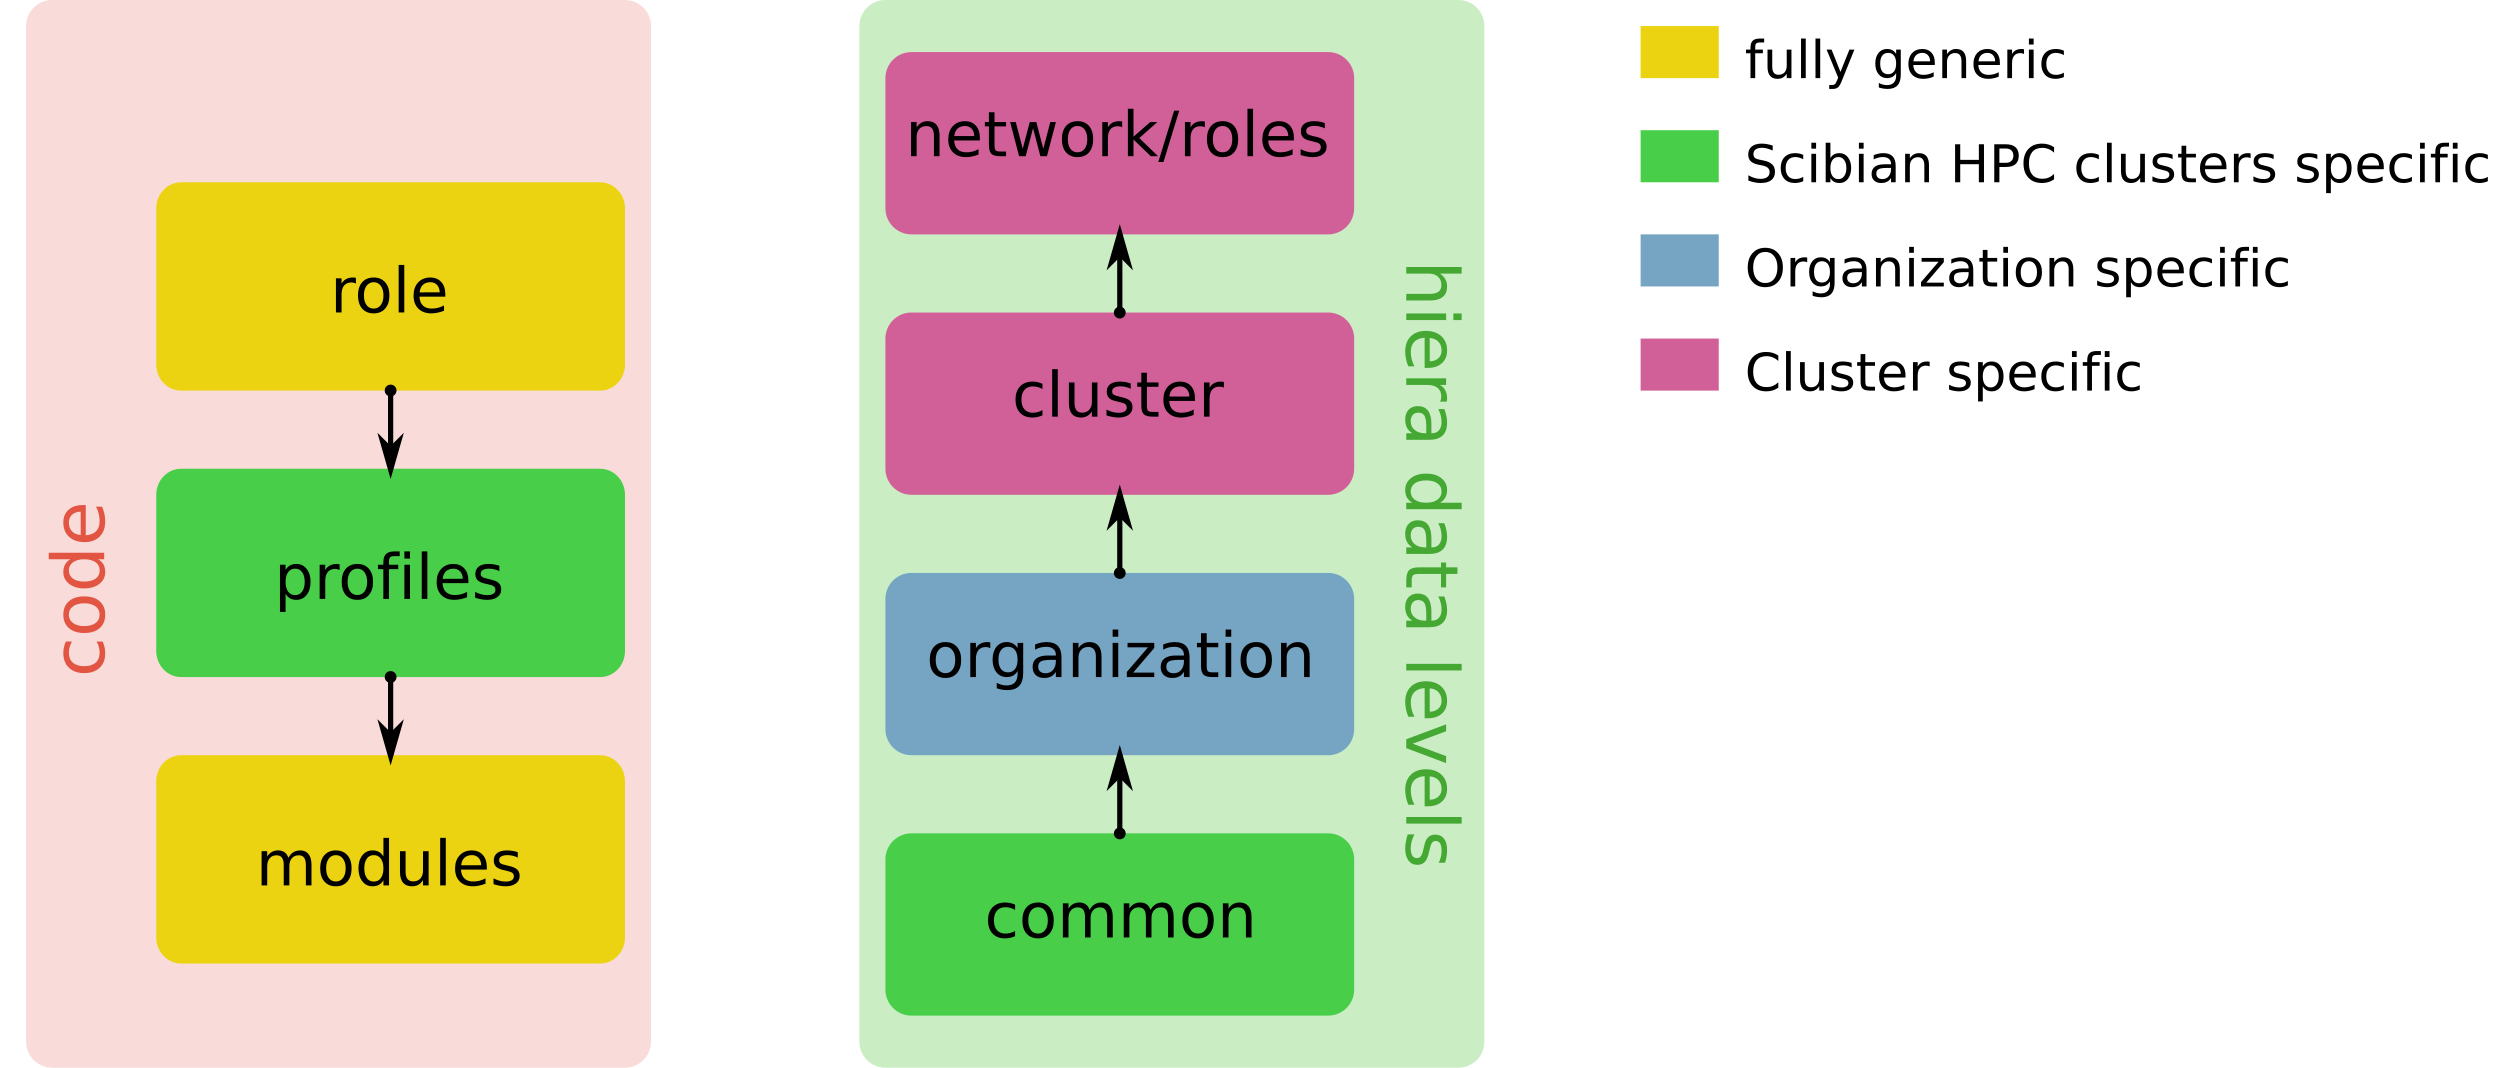
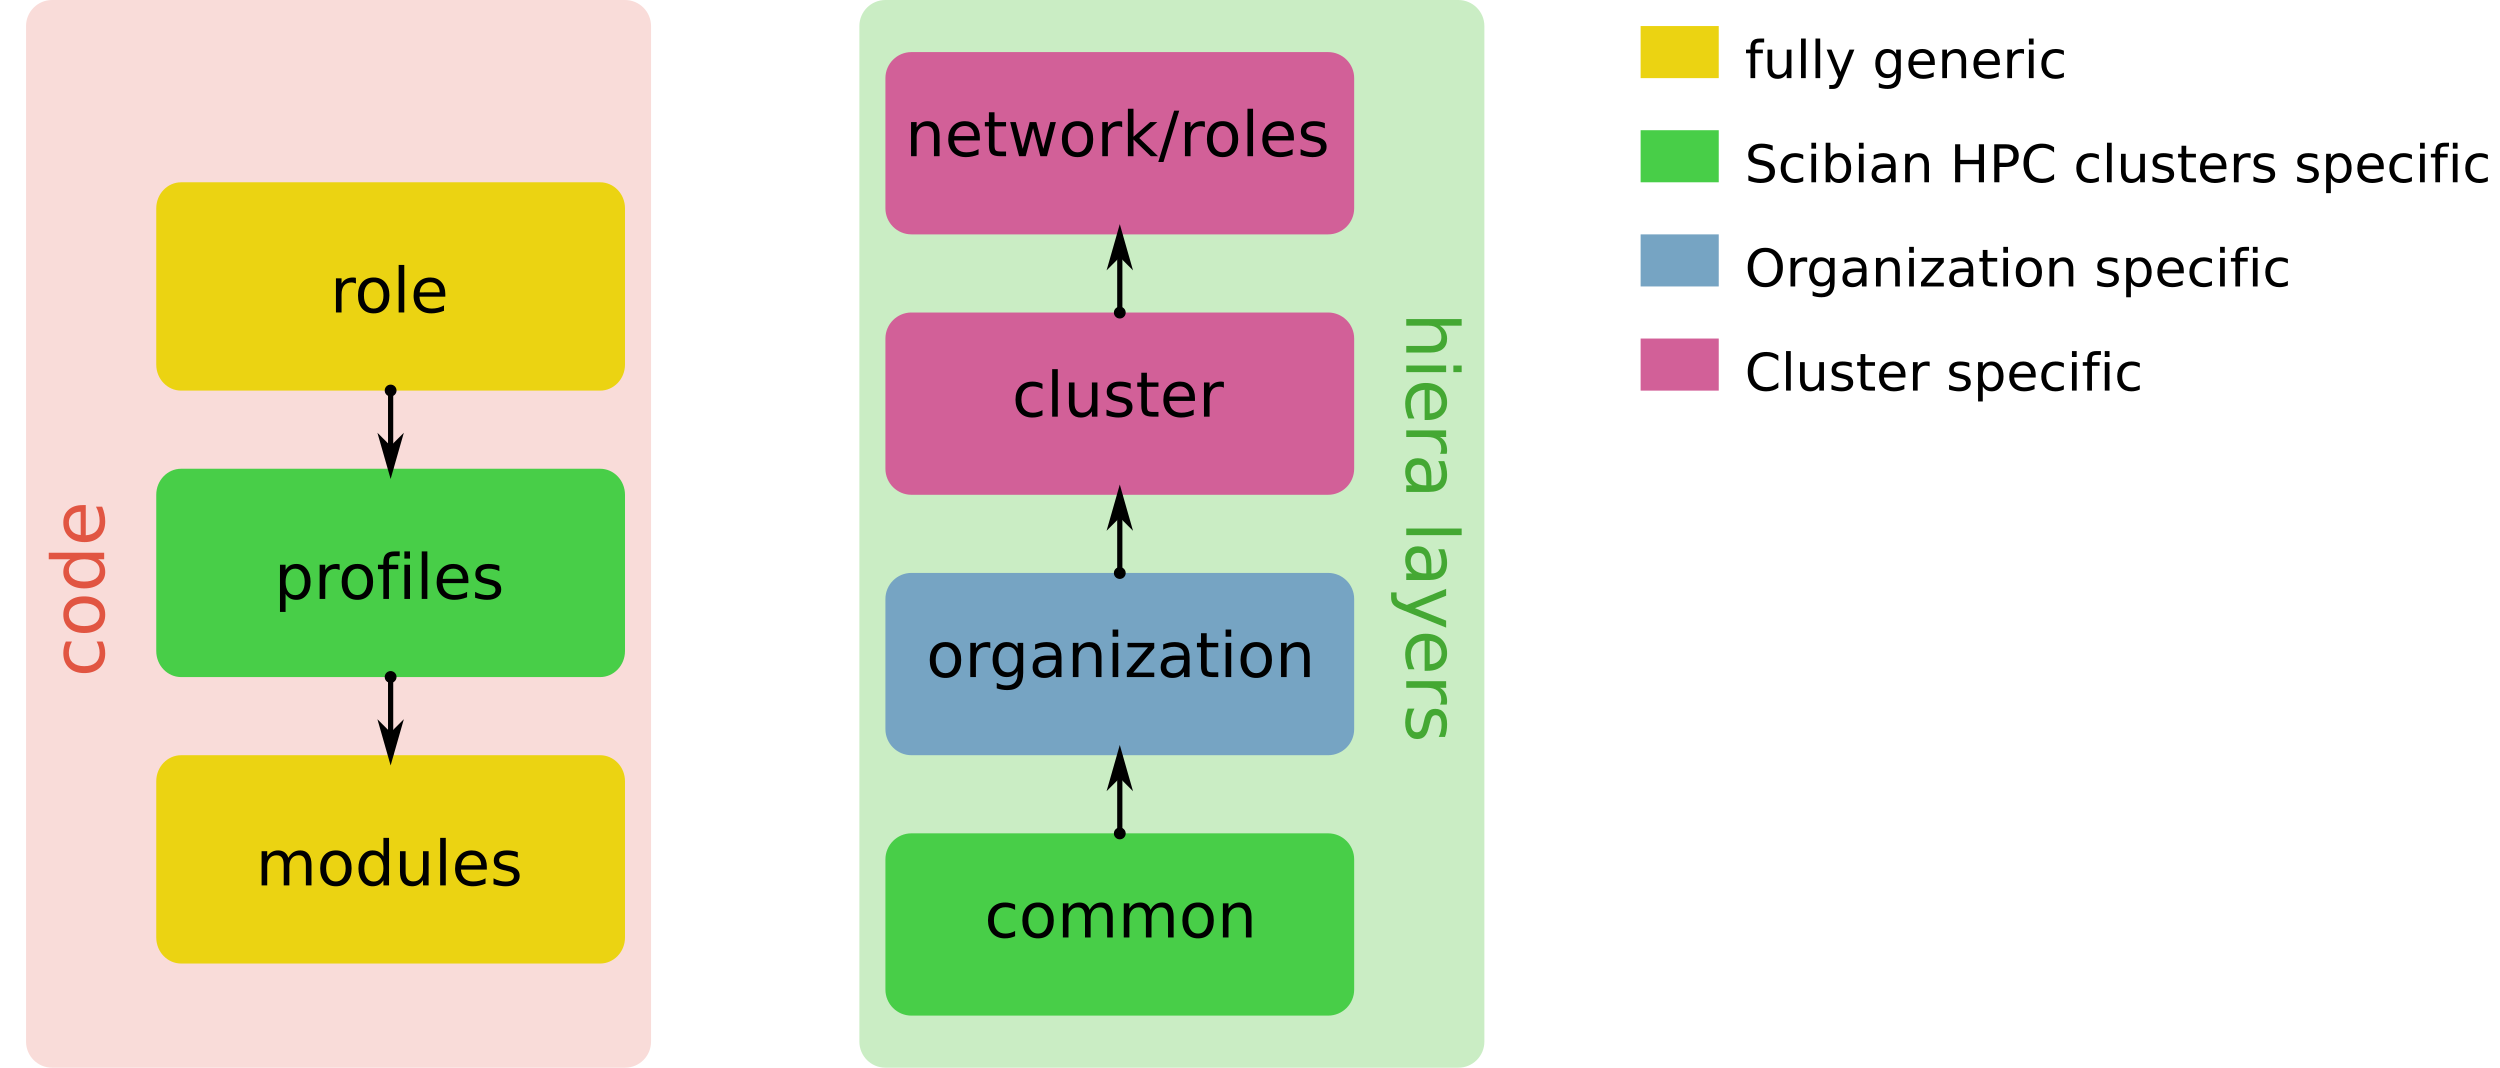
<svg xmlns="http://www.w3.org/2000/svg" width="480" height="205" id="svg4509" version="1.1">
  <defs id="defs4511">
    <marker orient="auto" refY="0" refX="0" id="DotS" style="overflow:visible">
      <path id="path3740" d="m -2.5,-1 c 0,2.76 -2.24,5 -5,5 -2.76,0 -5,-2.24 -5,-5 0,-2.76 2.24,-5 5,-5 2.76,0 5,2.24 5,5 z" style="fill-rule:evenodd;stroke:#000000;stroke-width:1pt;marker-start:none;marker-end:none" transform="matrix(0.2,0,0,0.2,1.48,0.2)" />
    </marker>
    <marker orient="auto" refY="0" refX="0" id="Arrow1Mend" style="overflow:visible">
      <path id="path3681" d="M 0,0 5,-5 -12.5,0 5,5 0,0 z" style="fill-rule:evenodd;stroke:#000000;stroke-width:1pt;marker-start:none" transform="matrix(-0.4,0,0,-0.4,-4,0)" />
    </marker>
    <marker orient="auto" refY="0" refX="0" id="marker4556" style="overflow:visible">
      <path id="path4558" d="m -2.5,-1 c 0,2.76 -2.24,5 -5,5 -2.76,0 -5,-2.24 -5,-5 0,-2.76 2.24,-5 5,-5 2.76,0 5,2.24 5,5 z" style="fill-rule:evenodd;stroke:#000000;stroke-width:1pt;marker-start:none;marker-end:none" transform="matrix(0.2,0,0,0.2,1.48,0.2)" />
    </marker>
    <marker orient="auto" refY="0" refX="0" id="marker4560" style="overflow:visible">
      <path id="path4562" d="M 0,0 5,-5 -12.5,0 5,5 0,0 z" style="fill-rule:evenodd;stroke:#000000;stroke-width:1pt;marker-start:none" transform="matrix(-0.4,0,0,-0.4,-4,0)" />
    </marker>
    <marker orient="auto" refY="0" refX="0" id="marker4564" style="overflow:visible">
      <path id="path4566" d="m -2.5,-1 c 0,2.76 -2.24,5 -5,5 -2.76,0 -5,-2.24 -5,-5 0,-2.76 2.24,-5 5,-5 2.76,0 5,2.24 5,5 z" style="fill-rule:evenodd;stroke:#000000;stroke-width:1pt;marker-start:none;marker-end:none" transform="matrix(0.2,0,0,0.2,1.48,0.2)" />
    </marker>
    <marker orient="auto" refY="0" refX="0" id="marker4568" style="overflow:visible">
      <path id="path4570" d="M 0,0 5,-5 -12.5,0 5,5 0,0 z" style="fill-rule:evenodd;stroke:#000000;stroke-width:1pt;marker-start:none" transform="matrix(-0.4,0,0,-0.4,-4,0)" />
    </marker>
    <marker orient="auto" refY="0" refX="0" id="marker4572" style="overflow:visible">
      <path id="path4574" d="m -2.5,-1 c 0,2.76 -2.24,5 -5,5 -2.76,0 -5,-2.24 -5,-5 0,-2.76 2.24,-5 5,-5 2.76,0 5,2.24 5,5 z" style="fill-rule:evenodd;stroke:#000000;stroke-width:1pt;marker-start:none;marker-end:none" transform="matrix(0.2,0,0,0.2,1.48,0.2)" />
    </marker>
    <marker orient="auto" refY="0" refX="0" id="marker4576" style="overflow:visible">
      <path id="path4578" d="M 0,0 5,-5 -12.5,0 5,5 0,0 z" style="fill-rule:evenodd;stroke:#000000;stroke-width:1pt;marker-start:none" transform="matrix(-0.4,0,0,-0.4,-4,0)" />
    </marker>
    <marker orient="auto" refY="0" refX="0" id="marker4580" style="overflow:visible">
      <path id="path4582" d="m -2.5,-1 c 0,2.76 -2.24,5 -5,5 -2.76,0 -5,-2.24 -5,-5 0,-2.76 2.24,-5 5,-5 2.76,0 5,2.24 5,5 z" style="fill-rule:evenodd;stroke:#000000;stroke-width:1pt;marker-start:none;marker-end:none" transform="matrix(0.2,0,0,0.2,1.48,0.2)" />
    </marker>
    <marker orient="auto" refY="0" refX="0" id="marker4584" style="overflow:visible">
      <path id="path4586" d="M 0,0 5,-5 -12.5,0 5,5 0,0 z" style="fill-rule:evenodd;stroke:#000000;stroke-width:1pt;marker-start:none" transform="matrix(-0.4,0,0,-0.4,-4,0)" />
    </marker>
  </defs>
  <g id="layer1" transform="translate(-90,-507.3622)">
    <rect ry="5" rx="5" y="507.362" x="255" height="205" width="120" id="rect3651" style="fill:#caedc4;fill-opacity:1;stroke:none" />
    <rect style="fill:#f9dcd9;fill-opacity:1;stroke:none" id="rect2875" width="120" height="205" x="95" y="507.362" rx="5" ry="5" />
    <rect ry="5" rx="4.783" y="542.362" x="120" height="40" width="90" id="rect2845" style="fill:#ebd312;fill-opacity:1;stroke:none" />
    <text id="text2847" y="567.362" x="153.407" style="font-size:40px;font-style:normal;font-weight:normal;fill:#000000;fill-opacity:1;stroke:none;font-family:Bitstream Vera Sans" xml:space="preserve">
      <tspan style="font-size:12px" y="567.362" x="153.407" id="tspan2849">role</tspan>
    </text>
    <rect style="fill:#48ce48;fill-opacity:1;stroke:none" id="rect2851" width="90" height="40" x="120" y="597.362" rx="4.783" ry="5" />
    <text xml:space="preserve" style="font-size:40px;font-style:normal;font-weight:normal;fill:#000000;fill-opacity:1;stroke:none;font-family:Bitstream Vera Sans" x="142.661" y="622.362" id="text2853">
      <tspan id="tspan2855" x="142.661" y="622.362" style="font-size:12px">profiles</tspan>
    </text>
    <rect ry="5" rx="4.783" y="652.362" x="120" height="40" width="90" id="rect2857" style="fill:#ebd312;fill-opacity:1;stroke:none" />
    <text id="text2859" y="677.362" x="139.134" style="font-size:40px;font-style:normal;font-weight:normal;fill:#000000;fill-opacity:1;stroke:none;font-family:Bitstream Vera Sans" xml:space="preserve">
      <tspan style="font-size:12px" y="677.362" x="139.134" id="tspan2861">modules</tspan>
    </text>
    <rect ry="5" rx="5" y="617.362" x="260" height="35" width="90" id="rect2869" style="fill:#76a4c3;fill-opacity:1;stroke:none" />
    <text id="text2871" y="637.362" x="267.86" style="font-size:40px;font-style:normal;font-weight:normal;fill:#000000;fill-opacity:1;stroke:none;font-family:Bitstream Vera Sans" xml:space="preserve">
      <tspan style="font-size:12px" y="637.362" x="267.86" id="tspan2873">organization</tspan>
    </text>
    <text xml:space="preserve" style="font-size:40px;font-style:normal;font-weight:normal;fill:#e15542;fill-opacity:1;stroke:none;font-family:Bitstream Vera Sans" x="-637.362" y="110" id="text3653" transform="matrix(0,-1,1,0,0,0)">
      <tspan id="tspan3655" x="-637.362" y="110" style="font-size:14px">code</tspan>
    </text>
-     <text id="text3657" y="-360" x="557.362" style="font-size:40px;font-style:normal;font-weight:normal;fill:#44a833;fill-opacity:1;stroke:none;font-family:Bitstream Vera Sans" xml:space="preserve" transform="matrix(0,1,-1,0,0,0)">
-       <tspan style="font-size:14px;fill:#44a833;fill-opacity:1" y="-360" x="557.362" id="tspan3659">hiera data levels</tspan>
+     <text id="text3657" y="-360" x="567.362" style="font-size:40px;font-style:normal;font-weight:normal;fill:#44a833;fill-opacity:1;stroke:none;font-family:Bitstream Vera Sans" xml:space="preserve" transform="matrix(0,1,-1,0,0,0)">
+       <tspan style="font-size:14px;fill:#44a833;fill-opacity:1" y="-360" x="567.362" id="tspan3659">hiera layers</tspan>
    </text>
    <path style="fill:none;stroke:#000000;stroke-width:1px;stroke-linecap:butt;stroke-linejoin:miter;stroke-opacity:1;marker-start:url(#DotS);marker-end:url(#Arrow1Mend)" d="m 165,582.362 0,15" id="path3663" />
    <path style="fill:none;stroke:#000000;stroke-width:1px;stroke-linecap:butt;stroke-linejoin:miter;stroke-opacity:1;marker-start:url(#DotS);marker-end:url(#Arrow1Mend)" d="m 165,637.362 0,15" id="path3665" />
    <rect style="fill:#48ce48;fill-opacity:1;stroke:none" id="rect4748" width="90" height="35" x="260" y="667.362" rx="5" ry="5" />
    <text xml:space="preserve" style="font-size:40px;font-style:normal;font-weight:normal;fill:#000000;fill-opacity:1;stroke:none;font-family:Bitstream Vera Sans" x="279.04" y="687.362" id="text4750">
      <tspan id="tspan4752" x="279.04" y="687.362" style="font-size:12px">common</tspan>
    </text>
    <rect style="fill:#d26098;fill-opacity:1;stroke:none" id="rect4754" width="90" height="35" x="260" y="567.362" rx="5" ry="5" />
    <text xml:space="preserve" style="font-size:39.93px;font-style:normal;font-weight:normal;fill:#000000;fill-opacity:1;stroke:none;font-family:Bitstream Vera Sans" x="284.818" y="586.338" id="text4756" transform="scale(0.9982569,1.001746)">
      <tspan id="tspan4758" x="284.818" y="586.338" style="font-size:11.979px">cluster</tspan>
    </text>
    <rect ry="5" rx="5" y="517.362" x="260" height="35" width="90" id="rect4760" style="fill:#d26098;fill-opacity:1;stroke:none" />
    <text transform="scale(0.9982569,1.001746)" id="text4762" y="536.425" x="264.288" style="font-size:39.93px;font-style:normal;font-weight:normal;fill:#000000;fill-opacity:1;stroke:none;font-family:Bitstream Vera Sans" xml:space="preserve">
      <tspan style="font-size:11.979px" y="536.425" x="264.288" id="tspan4764">network/roles</tspan>
    </text>
    <path id="path4766" d="m 305,567.362 0,-15" style="fill:none;stroke:#000000;stroke-width:1px;stroke-linecap:butt;stroke-linejoin:miter;stroke-opacity:1;marker-start:url(#DotS);marker-end:url(#Arrow1Mend)" />
    <path style="fill:none;stroke:#000000;stroke-width:1px;stroke-linecap:butt;stroke-linejoin:miter;stroke-opacity:1;marker-start:url(#DotS);marker-end:url(#Arrow1Mend)" d="m 305,617.362 0,-15" id="path4768" />
    <path id="path4770" d="m 305,667.362 0,-15" style="fill:none;stroke:#000000;stroke-width:1px;stroke-linecap:butt;stroke-linejoin:miter;stroke-opacity:1;marker-start:url(#DotS);marker-end:url(#Arrow1Mend)" />
    <rect style="fill:#ebd312;fill-opacity:1;stroke:none" id="rect5342" width="15" height="10" x="405" y="512.362" rx="0" ry="0" />
    <rect ry="0" rx="0" y="532.362" x="405" height="10" width="15" id="rect5344" style="fill:#48ce48;fill-opacity:1;stroke:none" />
    <rect style="fill:#76a4c3;fill-opacity:1;stroke:none" id="rect5346" width="15" height="10" x="405" y="552.362" rx="0" ry="0" />
    <rect style="fill:#d26098;fill-opacity:1;stroke:none" id="rect5348" width="15" height="10" x="405" y="572.362" rx="0" ry="0" />
    <text xml:space="preserve" style="font-size:40px;font-style:normal;font-weight:normal;fill:#000000;fill-opacity:1;stroke:none;font-family:Bitstream Vera Sans" x="425" y="522.362" id="text5350">
      <tspan id="tspan5352" x="425" y="522.362" style="font-size:10px">fully generic</tspan>
    </text>
    <text id="text5354" y="562.362" x="425" style="font-size:40px;font-style:normal;font-weight:normal;fill:#000000;fill-opacity:1;stroke:none;font-family:Bitstream Vera Sans" xml:space="preserve">
      <tspan style="font-size:10px" y="562.362" x="425" id="tspan5356">Organization specific</tspan>
    </text>
    <text xml:space="preserve" style="font-size:40px;font-style:normal;font-weight:normal;fill:#000000;fill-opacity:1;stroke:none;font-family:Bitstream Vera Sans" x="425" y="542.362" id="text5358">
      <tspan id="tspan5360" x="425" y="542.362" style="font-size:10px">Scibian HPC clusters specific</tspan>
    </text>
    <text xml:space="preserve" style="font-size:40px;font-style:normal;font-weight:normal;fill:#000000;fill-opacity:1;stroke:none;font-family:Bitstream Vera Sans" x="425" y="582.362" id="text5362">
      <tspan id="tspan5364" x="425" y="582.362" style="font-size:10px">Cluster specific</tspan>
    </text>
  </g>
</svg>
